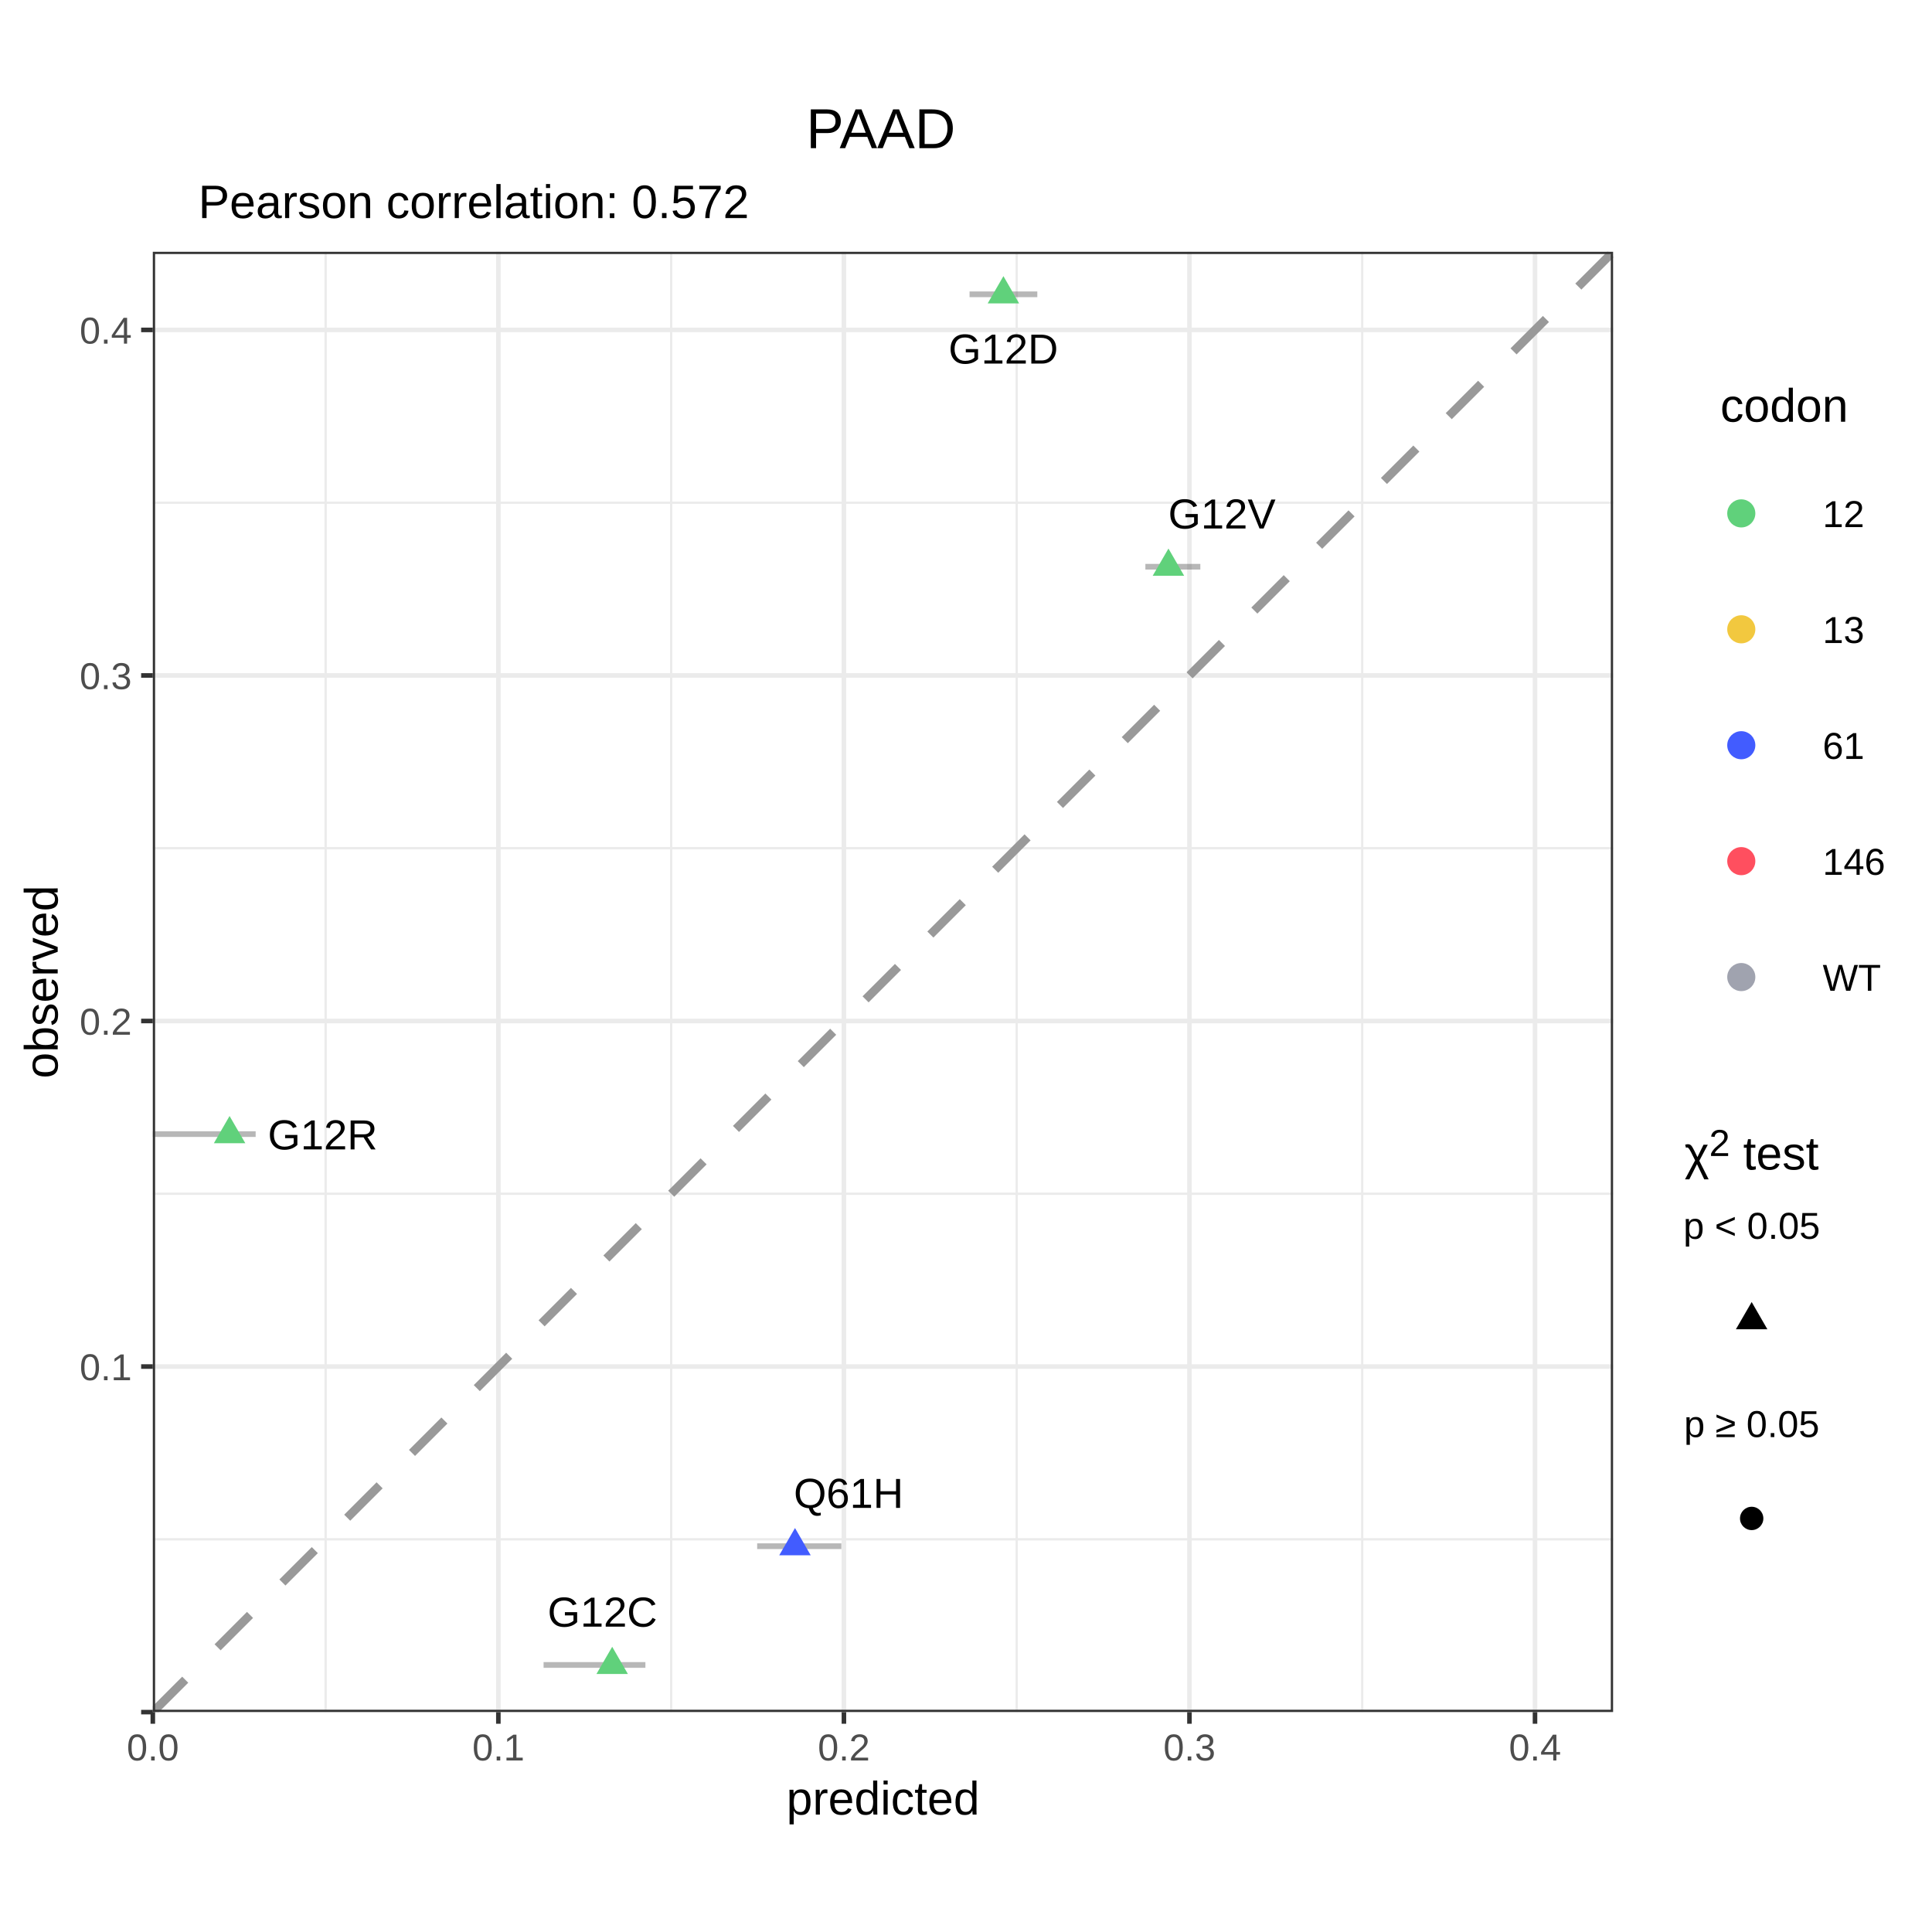
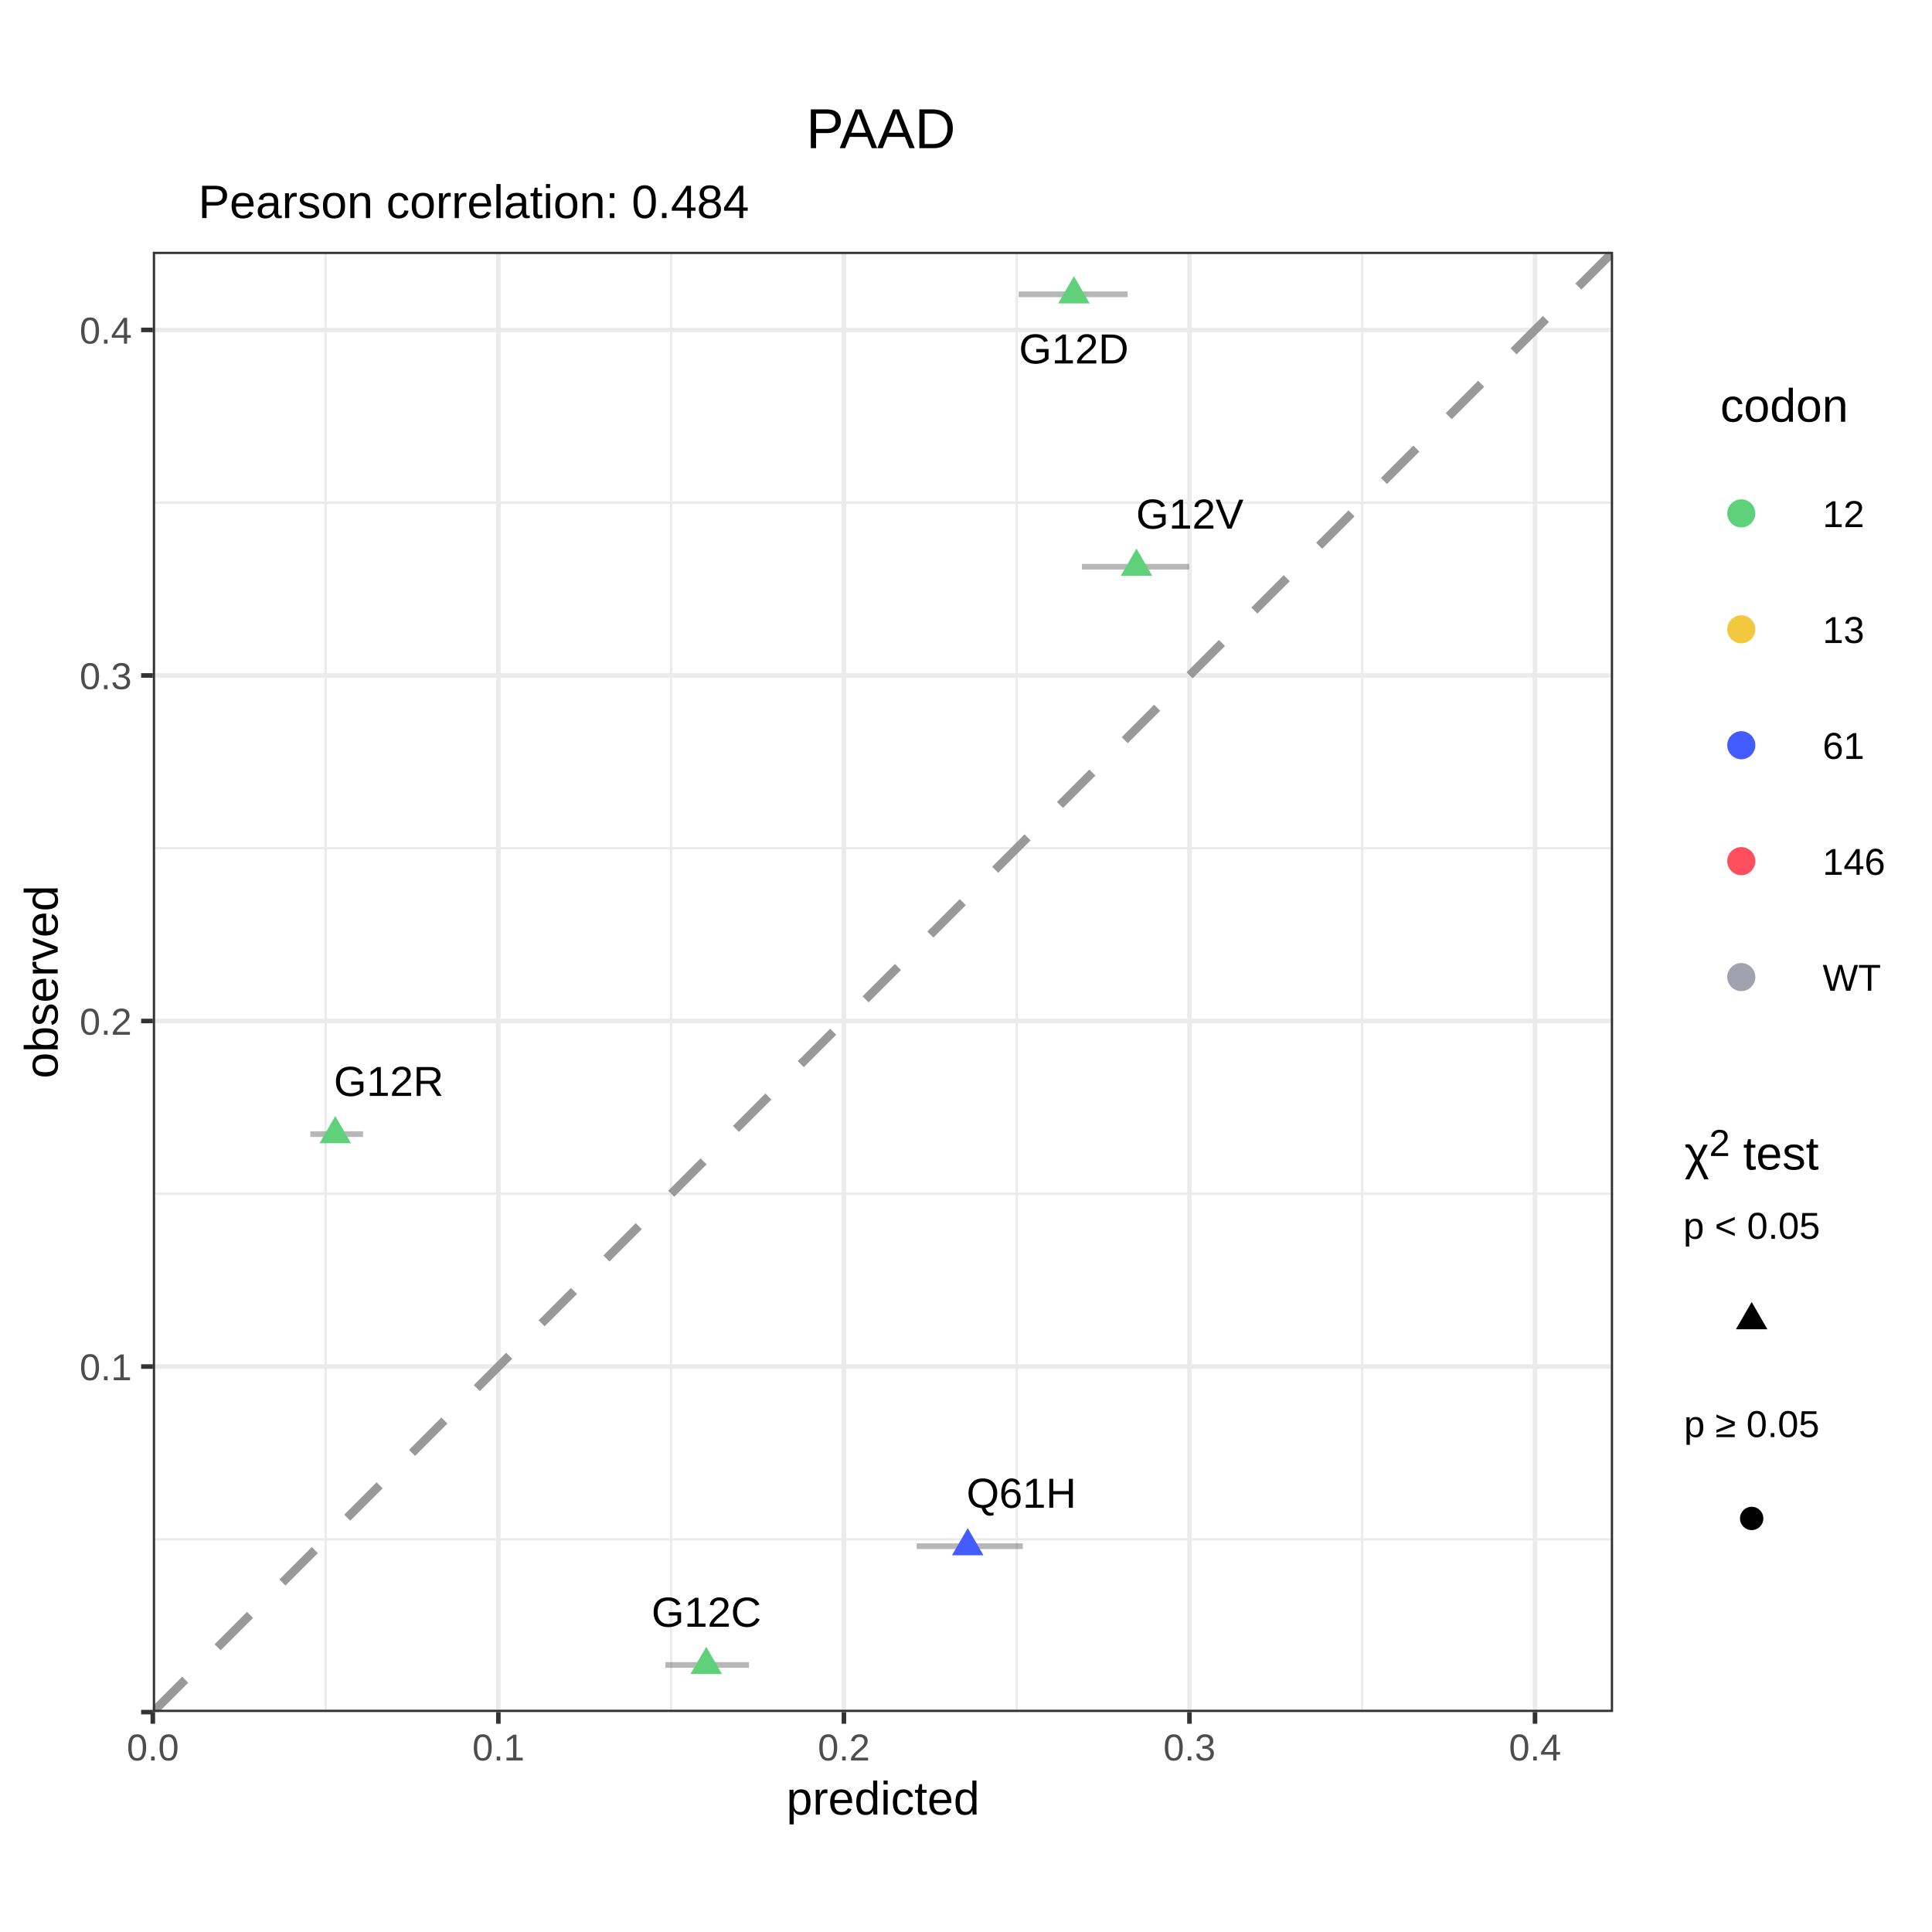
<svg xmlns="http://www.w3.org/2000/svg" viewBox="0 0 288.00 288.00">
  <defs>
    <style type="text/css">
    line, polyline, polygon, path, rect, circle {
      fill: none;
      stroke: #000000;
      stroke-linecap: round;
      stroke-linejoin: round;
      stroke-miterlimit: 10.00;
    }
  </style>
  </defs>
  <rect width="100%" height="100%" style="stroke: none; fill: #FFFFFF;" />
  <defs>
    <clipPath id="cpMC4wMHwyODguMDB8Mjc1LjUyfDEyLjQ4">
      <rect x="0.00" y="12.48" width="288.00" height="263.04" />
    </clipPath>
  </defs>
  <rect x="0.00" y="12.48" width="288.00" height="263.04" style="stroke-width: 0.68; stroke: #FFFFFF; fill: #FFFFFF;" clip-path="url(#cpMC4wMHwyODguMDB8Mjc1LjUyfDEyLjQ4)" />
  <defs>
    <clipPath id="cpMC4wMHwyODguMDB8Mjg4LjAwfDAuMDA=">
      <rect x="0.00" y="0.00" width="288.00" height="288.00" />
    </clipPath>
  </defs>
  <defs>
    <clipPath id="cpMjIuNzh8MjQwLjQ3fDI1NS4yMnwzNy41Mw==">
      <rect x="22.78" y="37.53" width="217.68" height="217.68" />
    </clipPath>
  </defs>
  <rect x="22.78" y="37.53" width="217.68" height="217.68" style="stroke-width: 0.68; stroke: none; fill: #FFFFFF;" clip-path="url(#cpMjIuNzh8MjQwLjQ3fDI1NS4yMnwzNy41Mw==)" />
  <polyline points="22.78,229.46 240.47,229.46 " style="stroke-width: 0.34; stroke: #EBEBEB; stroke-linecap: butt;" clip-path="url(#cpMjIuNzh8MjQwLjQ3fDI1NS4yMnwzNy41Mw==)" />
  <polyline points="22.78,177.95 240.47,177.95 " style="stroke-width: 0.34; stroke: #EBEBEB; stroke-linecap: butt;" clip-path="url(#cpMjIuNzh8MjQwLjQ3fDI1NS4yMnwzNy41Mw==)" />
  <polyline points="22.78,126.44 240.47,126.44 " style="stroke-width: 0.34; stroke: #EBEBEB; stroke-linecap: butt;" clip-path="url(#cpMjIuNzh8MjQwLjQ3fDI1NS4yMnwzNy41Mw==)" />
  <polyline points="22.78,74.94 240.47,74.94 " style="stroke-width: 0.34; stroke: #EBEBEB; stroke-linecap: butt;" clip-path="url(#cpMjIuNzh8MjQwLjQ3fDI1NS4yMnwzNy41Mw==)" />
  <polyline points="48.54,255.22 48.54,37.53 " style="stroke-width: 0.34; stroke: #EBEBEB; stroke-linecap: butt;" clip-path="url(#cpMjIuNzh8MjQwLjQ3fDI1NS4yMnwzNy41Mw==)" />
  <polyline points="100.05,255.22 100.05,37.53 " style="stroke-width: 0.34; stroke: #EBEBEB; stroke-linecap: butt;" clip-path="url(#cpMjIuNzh8MjQwLjQ3fDI1NS4yMnwzNy41Mw==)" />
  <polyline points="151.56,255.22 151.56,37.53 " style="stroke-width: 0.34; stroke: #EBEBEB; stroke-linecap: butt;" clip-path="url(#cpMjIuNzh8MjQwLjQ3fDI1NS4yMnwzNy41Mw==)" />
  <polyline points="203.06,255.22 203.06,37.53 " style="stroke-width: 0.34; stroke: #EBEBEB; stroke-linecap: butt;" clip-path="url(#cpMjIuNzh8MjQwLjQ3fDI1NS4yMnwzNy41Mw==)" />
  <polyline points="22.78,255.22 240.47,255.22 " style="stroke-width: 0.68; stroke: #EBEBEB; stroke-linecap: butt;" clip-path="url(#cpMjIuNzh8MjQwLjQ3fDI1NS4yMnwzNy41Mw==)" />
  <polyline points="22.78,203.71 240.47,203.71 " style="stroke-width: 0.68; stroke: #EBEBEB; stroke-linecap: butt;" clip-path="url(#cpMjIuNzh8MjQwLjQ3fDI1NS4yMnwzNy41Mw==)" />
  <polyline points="22.78,152.20 240.47,152.20 " style="stroke-width: 0.68; stroke: #EBEBEB; stroke-linecap: butt;" clip-path="url(#cpMjIuNzh8MjQwLjQ3fDI1NS4yMnwzNy41Mw==)" />
  <polyline points="22.78,100.69 240.47,100.69 " style="stroke-width: 0.68; stroke: #EBEBEB; stroke-linecap: butt;" clip-path="url(#cpMjIuNzh8MjQwLjQ3fDI1NS4yMnwzNy41Mw==)" />
  <polyline points="22.78,49.18 240.47,49.18 " style="stroke-width: 0.68; stroke: #EBEBEB; stroke-linecap: butt;" clip-path="url(#cpMjIuNzh8MjQwLjQ3fDI1NS4yMnwzNy41Mw==)" />
  <polyline points="22.78,255.22 22.78,37.53 " style="stroke-width: 0.68; stroke: #EBEBEB; stroke-linecap: butt;" clip-path="url(#cpMjIuNzh8MjQwLjQ3fDI1NS4yMnwzNy41Mw==)" />
  <polyline points="74.29,255.22 74.29,37.53 " style="stroke-width: 0.68; stroke: #EBEBEB; stroke-linecap: butt;" clip-path="url(#cpMjIuNzh8MjQwLjQ3fDI1NS4yMnwzNy41Mw==)" />
  <polyline points="125.80,255.22 125.80,37.53 " style="stroke-width: 0.68; stroke: #EBEBEB; stroke-linecap: butt;" clip-path="url(#cpMjIuNzh8MjQwLjQ3fDI1NS4yMnwzNy41Mw==)" />
  <polyline points="177.31,255.22 177.31,37.53 " style="stroke-width: 0.68; stroke: #EBEBEB; stroke-linecap: butt;" clip-path="url(#cpMjIuNzh8MjQwLjQ3fDI1NS4yMnwzNy41Mw==)" />
  <polyline points="228.82,255.22 228.82,37.53 " style="stroke-width: 0.68; stroke: #EBEBEB; stroke-linecap: butt;" clip-path="url(#cpMjIuNzh8MjQwLjQ3fDI1NS4yMnwzNy41Mw==)" />
  <line x1="22.78" y1="255.22" x2="240.47" y2="37.53" style="stroke-width: 1.28; stroke: #999999; stroke-dasharray: 6.83,6.83; stroke-linecap: butt;" clip-path="url(#cpMjIuNzh8MjQwLjQ3fDI1NS4yMnwzNy41Mw==)" />
-   <line x1="81.03" y1="248.19" x2="96.21" y2="248.19" style="stroke-width: 0.85; stroke: #4D4D4D; stroke-opacity: 0.40; stroke-linecap: butt;" clip-path="url(#cpMjIuNzh8MjQwLjQ3fDI1NS4yMnwzNy41Mw==)" />
-   <line x1="144.53" y1="43.87" x2="154.63" y2="43.87" style="stroke-width: 0.85; stroke: #4D4D4D; stroke-opacity: 0.40; stroke-linecap: butt;" clip-path="url(#cpMjIuNzh8MjQwLjQ3fDI1NS4yMnwzNy41Mw==)" />
-   <line x1="22.78" y1="169.06" x2="38.11" y2="169.06" style="stroke-width: 0.85; stroke: #4D4D4D; stroke-opacity: 0.40; stroke-linecap: butt;" clip-path="url(#cpMjIuNzh8MjQwLjQ3fDI1NS4yMnwzNy41Mw==)" />
-   <line x1="170.74" y1="84.48" x2="178.93" y2="84.48" style="stroke-width: 0.85; stroke: #4D4D4D; stroke-opacity: 0.40; stroke-linecap: butt;" clip-path="url(#cpMjIuNzh8MjQwLjQ3fDI1NS4yMnwzNy41Mw==)" />
-   <line x1="112.87" y1="230.49" x2="125.42" y2="230.49" style="stroke-width: 0.85; stroke: #4D4D4D; stroke-opacity: 0.40; stroke-linecap: butt;" clip-path="url(#cpMjIuNzh8MjQwLjQ3fDI1NS4yMnwzNy41Mw==)" />
+   <line x1="99.19" y1="248.19" x2="111.64" y2="248.19" style="stroke-width: 0.85; stroke: #4D4D4D; stroke-opacity: 0.40; stroke-linecap: butt;" clip-path="url(#cpMjIuNzh8MjQwLjQ3fDI1NS4yMnwzNy41Mw==)" />
+   <line x1="151.85" y1="43.87" x2="168.10" y2="43.87" style="stroke-width: 0.85; stroke: #4D4D4D; stroke-opacity: 0.40; stroke-linecap: butt;" clip-path="url(#cpMjIuNzh8MjQwLjQ3fDI1NS4yMnwzNy41Mw==)" />
+   <line x1="46.26" y1="169.06" x2="54.12" y2="169.06" style="stroke-width: 0.85; stroke: #4D4D4D; stroke-opacity: 0.40; stroke-linecap: butt;" clip-path="url(#cpMjIuNzh8MjQwLjQ3fDI1NS4yMnwzNy41Mw==)" />
+   <line x1="161.28" y1="84.48" x2="177.27" y2="84.48" style="stroke-width: 0.85; stroke: #4D4D4D; stroke-opacity: 0.40; stroke-linecap: butt;" clip-path="url(#cpMjIuNzh8MjQwLjQ3fDI1NS4yMnwzNy41Mw==)" />
+   <line x1="136.65" y1="230.49" x2="152.47" y2="230.49" style="stroke-width: 0.85; stroke: #4D4D4D; stroke-opacity: 0.40; stroke-linecap: butt;" clip-path="url(#cpMjIuNzh8MjQwLjQ3fDI1NS4yMnwzNy41Mw==)" />
  <g clip-path="url(#cpMjIuNzh8MjQwLjQ3fDI1NS4yMnwzNy41Mw==)">
-     <text x="81.63" y="242.48" style="font-size: 6.26px; font-family: Arial;" textLength="16.37px" lengthAdjust="spacingAndGlyphs">G12C</text>
+     <text x="97.12" y="242.49" style="font-size: 6.26px; font-family: Arial;" textLength="16.37px" lengthAdjust="spacingAndGlyphs">G12C</text>
  </g>
  <g clip-path="url(#cpMjIuNzh8MjQwLjQ3fDI1NS4yMnwzNy41Mw==)">
-     <text x="141.39" y="54.20" style="font-size: 6.26px; font-family: Arial;" textLength="16.37px" lengthAdjust="spacingAndGlyphs">G12D</text>
+     <text x="151.90" y="54.18" style="font-size: 6.26px; font-family: Arial;" textLength="16.37px" lengthAdjust="spacingAndGlyphs">G12D</text>
  </g>
  <g clip-path="url(#cpMjIuNzh8MjQwLjQ3fDI1NS4yMnwzNy41Mw==)">
-     <text x="39.92" y="171.34" style="font-size: 6.26px; font-family: Arial;" textLength="16.37px" lengthAdjust="spacingAndGlyphs">G12R</text>
+     <text x="49.77" y="163.37" style="font-size: 6.26px; font-family: Arial;" textLength="16.37px" lengthAdjust="spacingAndGlyphs">G12R</text>
  </g>
  <g clip-path="url(#cpMjIuNzh8MjQwLjQ3fDI1NS4yMnwzNy41Mw==)">
-     <text x="174.14" y="78.78" style="font-size: 6.26px; font-family: Arial;" textLength="16.02px" lengthAdjust="spacingAndGlyphs">G12V</text>
+     <text x="169.36" y="78.80" style="font-size: 6.26px; font-family: Arial;" textLength="16.02px" lengthAdjust="spacingAndGlyphs">G12V</text>
  </g>
  <g clip-path="url(#cpMjIuNzh8MjQwLjQ3fDI1NS4yMnwzNy41Mw==)">
-     <text x="118.32" y="224.78" style="font-size: 6.26px; font-family: Arial;" textLength="16.37px" lengthAdjust="spacingAndGlyphs">Q61H</text>
+     <text x="144.08" y="224.76" style="font-size: 6.26px; font-family: Arial;" textLength="16.37px" lengthAdjust="spacingAndGlyphs">Q61H</text>
  </g>
-   <polygon points="91.26,245.48 93.60,249.54 88.91,249.54 " style="stroke-width: 0.71; stroke: none; fill: #60D17B;" clip-path="url(#cpMjIuNzh8MjQwLjQ3fDI1NS4yMnwzNy41Mw==)" />
-   <polygon points="149.58,41.16 151.92,45.23 147.23,45.23 " style="stroke-width: 0.71; stroke: none; fill: #60D17B;" clip-path="url(#cpMjIuNzh8MjQwLjQ3fDI1NS4yMnwzNy41Mw==)" />
-   <polygon points="34.22,166.36 36.57,170.42 31.88,170.42 " style="stroke-width: 0.71; stroke: none; fill: #60D17B;" clip-path="url(#cpMjIuNzh8MjQwLjQ3fDI1NS4yMnwzNy41Mw==)" />
-   <polygon points="174.18,81.77 176.52,85.83 171.83,85.83 " style="stroke-width: 0.71; stroke: none; fill: #60D17B;" clip-path="url(#cpMjIuNzh8MjQwLjQ3fDI1NS4yMnwzNy41Mw==)" />
-   <polygon points="118.51,227.78 120.85,231.84 116.16,231.84 " style="stroke-width: 0.71; stroke: none; fill: #425CFF;" clip-path="url(#cpMjIuNzh8MjQwLjQ3fDI1NS4yMnwzNy41Mw==)" />
+   <polygon points="105.28,245.48 107.62,249.54 102.93,249.54 " style="stroke-width: 0.71; stroke: none; fill: #60D17B;" clip-path="url(#cpMjIuNzh8MjQwLjQ3fDI1NS4yMnwzNy41Mw==)" />
+   <polygon points="160.09,41.16 162.43,45.23 157.74,45.23 " style="stroke-width: 0.71; stroke: none; fill: #60D17B;" clip-path="url(#cpMjIuNzh8MjQwLjQ3fDI1NS4yMnwzNy41Mw==)" />
+   <polygon points="49.98,166.36 52.32,170.42 47.63,170.42 " style="stroke-width: 0.71; stroke: none; fill: #60D17B;" clip-path="url(#cpMjIuNzh8MjQwLjQ3fDI1NS4yMnwzNy41Mw==)" />
+   <polygon points="169.41,81.77 171.76,85.83 167.07,85.83 " style="stroke-width: 0.71; stroke: none; fill: #60D17B;" clip-path="url(#cpMjIuNzh8MjQwLjQ3fDI1NS4yMnwzNy41Mw==)" />
+   <polygon points="144.26,227.78 146.60,231.84 141.91,231.84 " style="stroke-width: 0.71; stroke: none; fill: #425CFF;" clip-path="url(#cpMjIuNzh8MjQwLjQ3fDI1NS4yMnwzNy41Mw==)" />
  <rect x="22.78" y="37.53" width="217.68" height="217.68" style="stroke-width: 0.68; stroke: #333333;" clip-path="url(#cpMjIuNzh8MjQwLjQ3fDI1NS4yMnwzNy41Mw==)" />
  <defs>
    <clipPath id="cpMC4wMHwyODguMDB8Mjg4LjAwfDAuMDA=">
      <rect x="0.00" y="0.00" width="288.00" height="288.00" />
    </clipPath>
  </defs>
  <g clip-path="url(#cpMC4wMHwyODguMDB8Mjg4LjAwfDAuMDA=)">
    <text x="11.87" y="205.75" style="font-size: 5.60px; fill: #4D4D4D; font-family: Arial;" textLength="7.78px" lengthAdjust="spacingAndGlyphs">0.1</text>
  </g>
  <g clip-path="url(#cpMC4wMHwyODguMDB8Mjg4LjAwfDAuMDA=)">
    <text x="11.87" y="154.24" style="font-size: 5.60px; fill: #4D4D4D; font-family: Arial;" textLength="7.78px" lengthAdjust="spacingAndGlyphs">0.2</text>
  </g>
  <g clip-path="url(#cpMC4wMHwyODguMDB8Mjg4LjAwfDAuMDA=)">
    <text x="11.87" y="102.73" style="font-size: 5.60px; fill: #4D4D4D; font-family: Arial;" textLength="7.78px" lengthAdjust="spacingAndGlyphs">0.3</text>
  </g>
  <g clip-path="url(#cpMC4wMHwyODguMDB8Mjg4LjAwfDAuMDA=)">
    <text x="11.87" y="51.22" style="font-size: 5.60px; fill: #4D4D4D; font-family: Arial;" textLength="7.78px" lengthAdjust="spacingAndGlyphs">0.4</text>
  </g>
  <polyline points="21.04,255.22 22.78,255.22 " style="stroke-width: 0.68; stroke: #333333; stroke-linecap: butt;" clip-path="url(#cpMC4wMHwyODguMDB8Mjg4LjAwfDAuMDA=)" />
  <polyline points="21.04,203.71 22.78,203.71 " style="stroke-width: 0.68; stroke: #333333; stroke-linecap: butt;" clip-path="url(#cpMC4wMHwyODguMDB8Mjg4LjAwfDAuMDA=)" />
  <polyline points="21.04,152.20 22.78,152.20 " style="stroke-width: 0.68; stroke: #333333; stroke-linecap: butt;" clip-path="url(#cpMC4wMHwyODguMDB8Mjg4LjAwfDAuMDA=)" />
  <polyline points="21.04,100.69 22.78,100.69 " style="stroke-width: 0.68; stroke: #333333; stroke-linecap: butt;" clip-path="url(#cpMC4wMHwyODguMDB8Mjg4LjAwfDAuMDA=)" />
  <polyline points="21.04,49.18 22.78,49.18 " style="stroke-width: 0.68; stroke: #333333; stroke-linecap: butt;" clip-path="url(#cpMC4wMHwyODguMDB8Mjg4LjAwfDAuMDA=)" />
  <polyline points="22.78,256.96 22.78,255.22 " style="stroke-width: 0.68; stroke: #333333; stroke-linecap: butt;" clip-path="url(#cpMC4wMHwyODguMDB8Mjg4LjAwfDAuMDA=)" />
  <polyline points="74.29,256.96 74.29,255.22 " style="stroke-width: 0.68; stroke: #333333; stroke-linecap: butt;" clip-path="url(#cpMC4wMHwyODguMDB8Mjg4LjAwfDAuMDA=)" />
  <polyline points="125.80,256.96 125.80,255.22 " style="stroke-width: 0.68; stroke: #333333; stroke-linecap: butt;" clip-path="url(#cpMC4wMHwyODguMDB8Mjg4LjAwfDAuMDA=)" />
  <polyline points="177.31,256.96 177.31,255.22 " style="stroke-width: 0.68; stroke: #333333; stroke-linecap: butt;" clip-path="url(#cpMC4wMHwyODguMDB8Mjg4LjAwfDAuMDA=)" />
  <polyline points="228.82,256.96 228.82,255.22 " style="stroke-width: 0.68; stroke: #333333; stroke-linecap: butt;" clip-path="url(#cpMC4wMHwyODguMDB8Mjg4LjAwfDAuMDA=)" />
  <g clip-path="url(#cpMC4wMHwyODguMDB8Mjg4LjAwfDAuMDA=)">
    <text x="18.90" y="262.43" style="font-size: 5.60px; fill: #4D4D4D; font-family: Arial;" textLength="7.78px" lengthAdjust="spacingAndGlyphs">0.0</text>
  </g>
  <g clip-path="url(#cpMC4wMHwyODguMDB8Mjg4LjAwfDAuMDA=)">
    <text x="70.41" y="262.43" style="font-size: 5.60px; fill: #4D4D4D; font-family: Arial;" textLength="7.78px" lengthAdjust="spacingAndGlyphs">0.1</text>
  </g>
  <g clip-path="url(#cpMC4wMHwyODguMDB8Mjg4LjAwfDAuMDA=)">
    <text x="121.91" y="262.43" style="font-size: 5.60px; fill: #4D4D4D; font-family: Arial;" textLength="7.78px" lengthAdjust="spacingAndGlyphs">0.2</text>
  </g>
  <g clip-path="url(#cpMC4wMHwyODguMDB8Mjg4LjAwfDAuMDA=)">
    <text x="173.42" y="262.43" style="font-size: 5.60px; fill: #4D4D4D; font-family: Arial;" textLength="7.78px" lengthAdjust="spacingAndGlyphs">0.3</text>
  </g>
  <g clip-path="url(#cpMC4wMHwyODguMDB8Mjg4LjAwfDAuMDA=)">
    <text x="224.93" y="262.43" style="font-size: 5.60px; fill: #4D4D4D; font-family: Arial;" textLength="7.78px" lengthAdjust="spacingAndGlyphs">0.4</text>
  </g>
  <g clip-path="url(#cpMC4wMHwyODguMDB8Mjg4LjAwfDAuMDA=)">
    <text x="117.23" y="270.50" style="font-size: 7.00px; font-family: Arial;" textLength="28.79px" lengthAdjust="spacingAndGlyphs">predicted</text>
  </g>
  <g clip-path="url(#cpMC4wMHwyODguMDB8Mjg4LjAwfDAuMDA=)">
    <text transform="translate(8.60,160.77) rotate(-90)" style="font-size: 7.00px; font-family: Arial;" textLength="28.79px" lengthAdjust="spacingAndGlyphs">observed</text>
  </g>
  <rect x="247.44" y="54.27" width="37.07" height="103.50" style="stroke-width: 0.68; stroke: none; fill: #FFFFFF;" clip-path="url(#cpMC4wMHwyODguMDB8Mjg4LjAwfDAuMDA=)" />
  <g clip-path="url(#cpMC4wMHwyODguMDB8Mjg4LjAwfDAuMDA=)">
    <text x="256.44" y="62.87" style="font-size: 7.00px; font-family: Arial;" textLength="19.07px" lengthAdjust="spacingAndGlyphs">codon</text>
  </g>
  <rect x="250.93" y="67.89" width="17.28" height="17.28" style="stroke-width: 0.68; stroke: none; fill: #FFFFFF;" clip-path="url(#cpMC4wMHwyODguMDB8Mjg4LjAwfDAuMDA=)" />
  <circle cx="259.57" cy="76.53" r="1.74" style="stroke-width: 0.71; stroke: #60D17B; fill: #60D17B;" clip-path="url(#cpMC4wMHwyODguMDB8Mjg4LjAwfDAuMDA=)" />
  <rect x="250.93" y="85.17" width="17.28" height="17.28" style="stroke-width: 0.68; stroke: none; fill: #FFFFFF;" clip-path="url(#cpMC4wMHwyODguMDB8Mjg4LjAwfDAuMDA=)" />
  <circle cx="259.57" cy="93.81" r="1.74" style="stroke-width: 0.71; stroke: #F2C83F; fill: #F2C83F;" clip-path="url(#cpMC4wMHwyODguMDB8Mjg4LjAwfDAuMDA=)" />
  <rect x="250.93" y="102.45" width="17.28" height="17.28" style="stroke-width: 0.68; stroke: none; fill: #FFFFFF;" clip-path="url(#cpMC4wMHwyODguMDB8Mjg4LjAwfDAuMDA=)" />
  <circle cx="259.57" cy="111.09" r="1.74" style="stroke-width: 0.71; stroke: #425CFF; fill: #425CFF;" clip-path="url(#cpMC4wMHwyODguMDB8Mjg4LjAwfDAuMDA=)" />
  <rect x="250.93" y="119.73" width="17.28" height="17.28" style="stroke-width: 0.68; stroke: none; fill: #FFFFFF;" clip-path="url(#cpMC4wMHwyODguMDB8Mjg4LjAwfDAuMDA=)" />
  <circle cx="259.57" cy="128.37" r="1.74" style="stroke-width: 0.71; stroke: #FF4F5F; fill: #FF4F5F;" clip-path="url(#cpMC4wMHwyODguMDB8Mjg4LjAwfDAuMDA=)" />
  <rect x="250.93" y="137.01" width="17.28" height="17.28" style="stroke-width: 0.68; stroke: none; fill: #FFFFFF;" clip-path="url(#cpMC4wMHwyODguMDB8Mjg4LjAwfDAuMDA=)" />
  <circle cx="259.57" cy="145.65" r="1.74" style="stroke-width: 0.71; stroke: #A0A3AF; fill: #A0A3AF;" clip-path="url(#cpMC4wMHwyODguMDB8Mjg4LjAwfDAuMDA=)" />
  <g clip-path="url(#cpMC4wMHwyODguMDB8Mjg4LjAwfDAuMDA=)">
    <text x="271.70" y="78.57" style="font-size: 5.60px; font-family: Arial;" textLength="6.22px" lengthAdjust="spacingAndGlyphs">12</text>
  </g>
  <g clip-path="url(#cpMC4wMHwyODguMDB8Mjg4LjAwfDAuMDA=)">
    <text x="271.70" y="95.85" style="font-size: 5.60px; font-family: Arial;" textLength="6.22px" lengthAdjust="spacingAndGlyphs">13</text>
  </g>
  <g clip-path="url(#cpMC4wMHwyODguMDB8Mjg4LjAwfDAuMDA=)">
    <text x="271.70" y="113.13" style="font-size: 5.60px; font-family: Arial;" textLength="6.22px" lengthAdjust="spacingAndGlyphs">61</text>
  </g>
  <g clip-path="url(#cpMC4wMHwyODguMDB8Mjg4LjAwfDAuMDA=)">
    <text x="271.70" y="130.41" style="font-size: 5.60px; font-family: Arial;" textLength="9.33px" lengthAdjust="spacingAndGlyphs">146</text>
  </g>
  <g clip-path="url(#cpMC4wMHwyODguMDB8Mjg4LjAwfDAuMDA=)">
    <text x="271.70" y="147.69" style="font-size: 5.60px; font-family: Arial;" textLength="8.70px" lengthAdjust="spacingAndGlyphs">WT</text>
  </g>
  <rect x="247.44" y="164.75" width="27.35" height="73.72" style="stroke-width: 0.68; stroke: none; fill: #FFFFFF;" clip-path="url(#cpMC4wMHwyODguMDB8Mjg4LjAwfDAuMDA=)" />
  <g clip-path="url(#cpMC4wMHwyODguMDB8Mjg4LjAwfDAuMDA=)">
    <text x="251.11" y="174.35" style="font-size: 7.00px; font-family: Arial;" textLength="3.67px" lengthAdjust="spacingAndGlyphs">χ</text>
  </g>
  <g clip-path="url(#cpMC4wMHwyODguMDB8Mjg4LjAwfDAuMDA=)">
    <text x="254.78" y="172.32" style="font-size: 5.60px; font-family: Arial;" textLength="3.11px" lengthAdjust="spacingAndGlyphs">2</text>
  </g>
  <g clip-path="url(#cpMC4wMHwyODguMDB8Mjg4LjAwfDAuMDA=)">
    <text x="259.84" y="174.35" style="font-size: 7.00px; font-family: Arial;" textLength="11.28px" lengthAdjust="spacingAndGlyphs">test</text>
  </g>
  <rect x="250.93" y="188.16" width="20.37" height="17.28" style="stroke-width: 0.68; stroke: none; fill: #FFFFFF;" clip-path="url(#cpMC4wMHwyODguMDB8Mjg4LjAwfDAuMDA=)" />
  <polygon points="261.12,194.09 263.46,198.15 258.77,198.15 " style="stroke-width: 0.71; stroke: none; fill: #000000;" clip-path="url(#cpMC4wMHwyODguMDB8Mjg4LjAwfDAuMDA=)" />
  <rect x="250.93" y="217.71" width="20.37" height="17.28" style="stroke-width: 0.68; stroke: none; fill: #FFFFFF;" clip-path="url(#cpMC4wMHwyODguMDB8Mjg4LjAwfDAuMDA=)" />
  <circle cx="261.12" cy="226.35" r="1.74" style="stroke-width: 0.71; stroke: none; fill: #000000;" clip-path="url(#cpMC4wMHwyODguMDB8Mjg4LjAwfDAuMDA=)" />
  <g clip-path="url(#cpMC4wMHwyODguMDB8Mjg4LjAwfDAuMDA=)">
    <text x="250.93" y="184.67" style="font-size: 5.60px; font-family: Arial;" textLength="20.37px" lengthAdjust="spacingAndGlyphs">p &lt; 0.05</text>
  </g>
  <g clip-path="url(#cpMC4wMHwyODguMDB8Mjg4LjAwfDAuMDA=)">
    <text x="251.03" y="214.22" style="font-size: 5.60px; font-family: Arial;" textLength="20.18px" lengthAdjust="spacingAndGlyphs">p ≥ 0.05</text>
  </g>
  <g clip-path="url(#cpMC4wMHwyODguMDB8Mjg4LjAwfDAuMDA=)">
    <text x="29.56" y="32.51" style="font-size: 7.00px; font-family: Arial;" textLength="26.07px" lengthAdjust="spacingAndGlyphs">Pearson</text>
  </g>
  <g clip-path="url(#cpMC4wMHwyODguMDB8Mjg4LjAwfDAuMDA=)">
    <text x="57.58" y="32.51" style="font-size: 7.00px; font-family: Arial;" textLength="34.62px" lengthAdjust="spacingAndGlyphs">correlation:</text>
  </g>
  <g clip-path="url(#cpMC4wMHwyODguMDB8Mjg4LjAwfDAuMDA=)">
-     <text x="94.15" y="32.51" style="font-size: 7.00px; font-family: Arial;" textLength="17.51px" lengthAdjust="spacingAndGlyphs">0.572</text>
+     <text x="94.15" y="32.51" style="font-size: 7.00px; font-family: Arial;" textLength="17.51px" lengthAdjust="spacingAndGlyphs">0.484</text>
  </g>
  <g clip-path="url(#cpMC4wMHwyODguMDB8Mjg4LjAwfDAuMDA=)">
    <text x="120.18" y="22.09" style="font-size: 8.40px; font-family: Arial;" textLength="22.89px" lengthAdjust="spacingAndGlyphs">PAAD</text>
  </g>
</svg>
